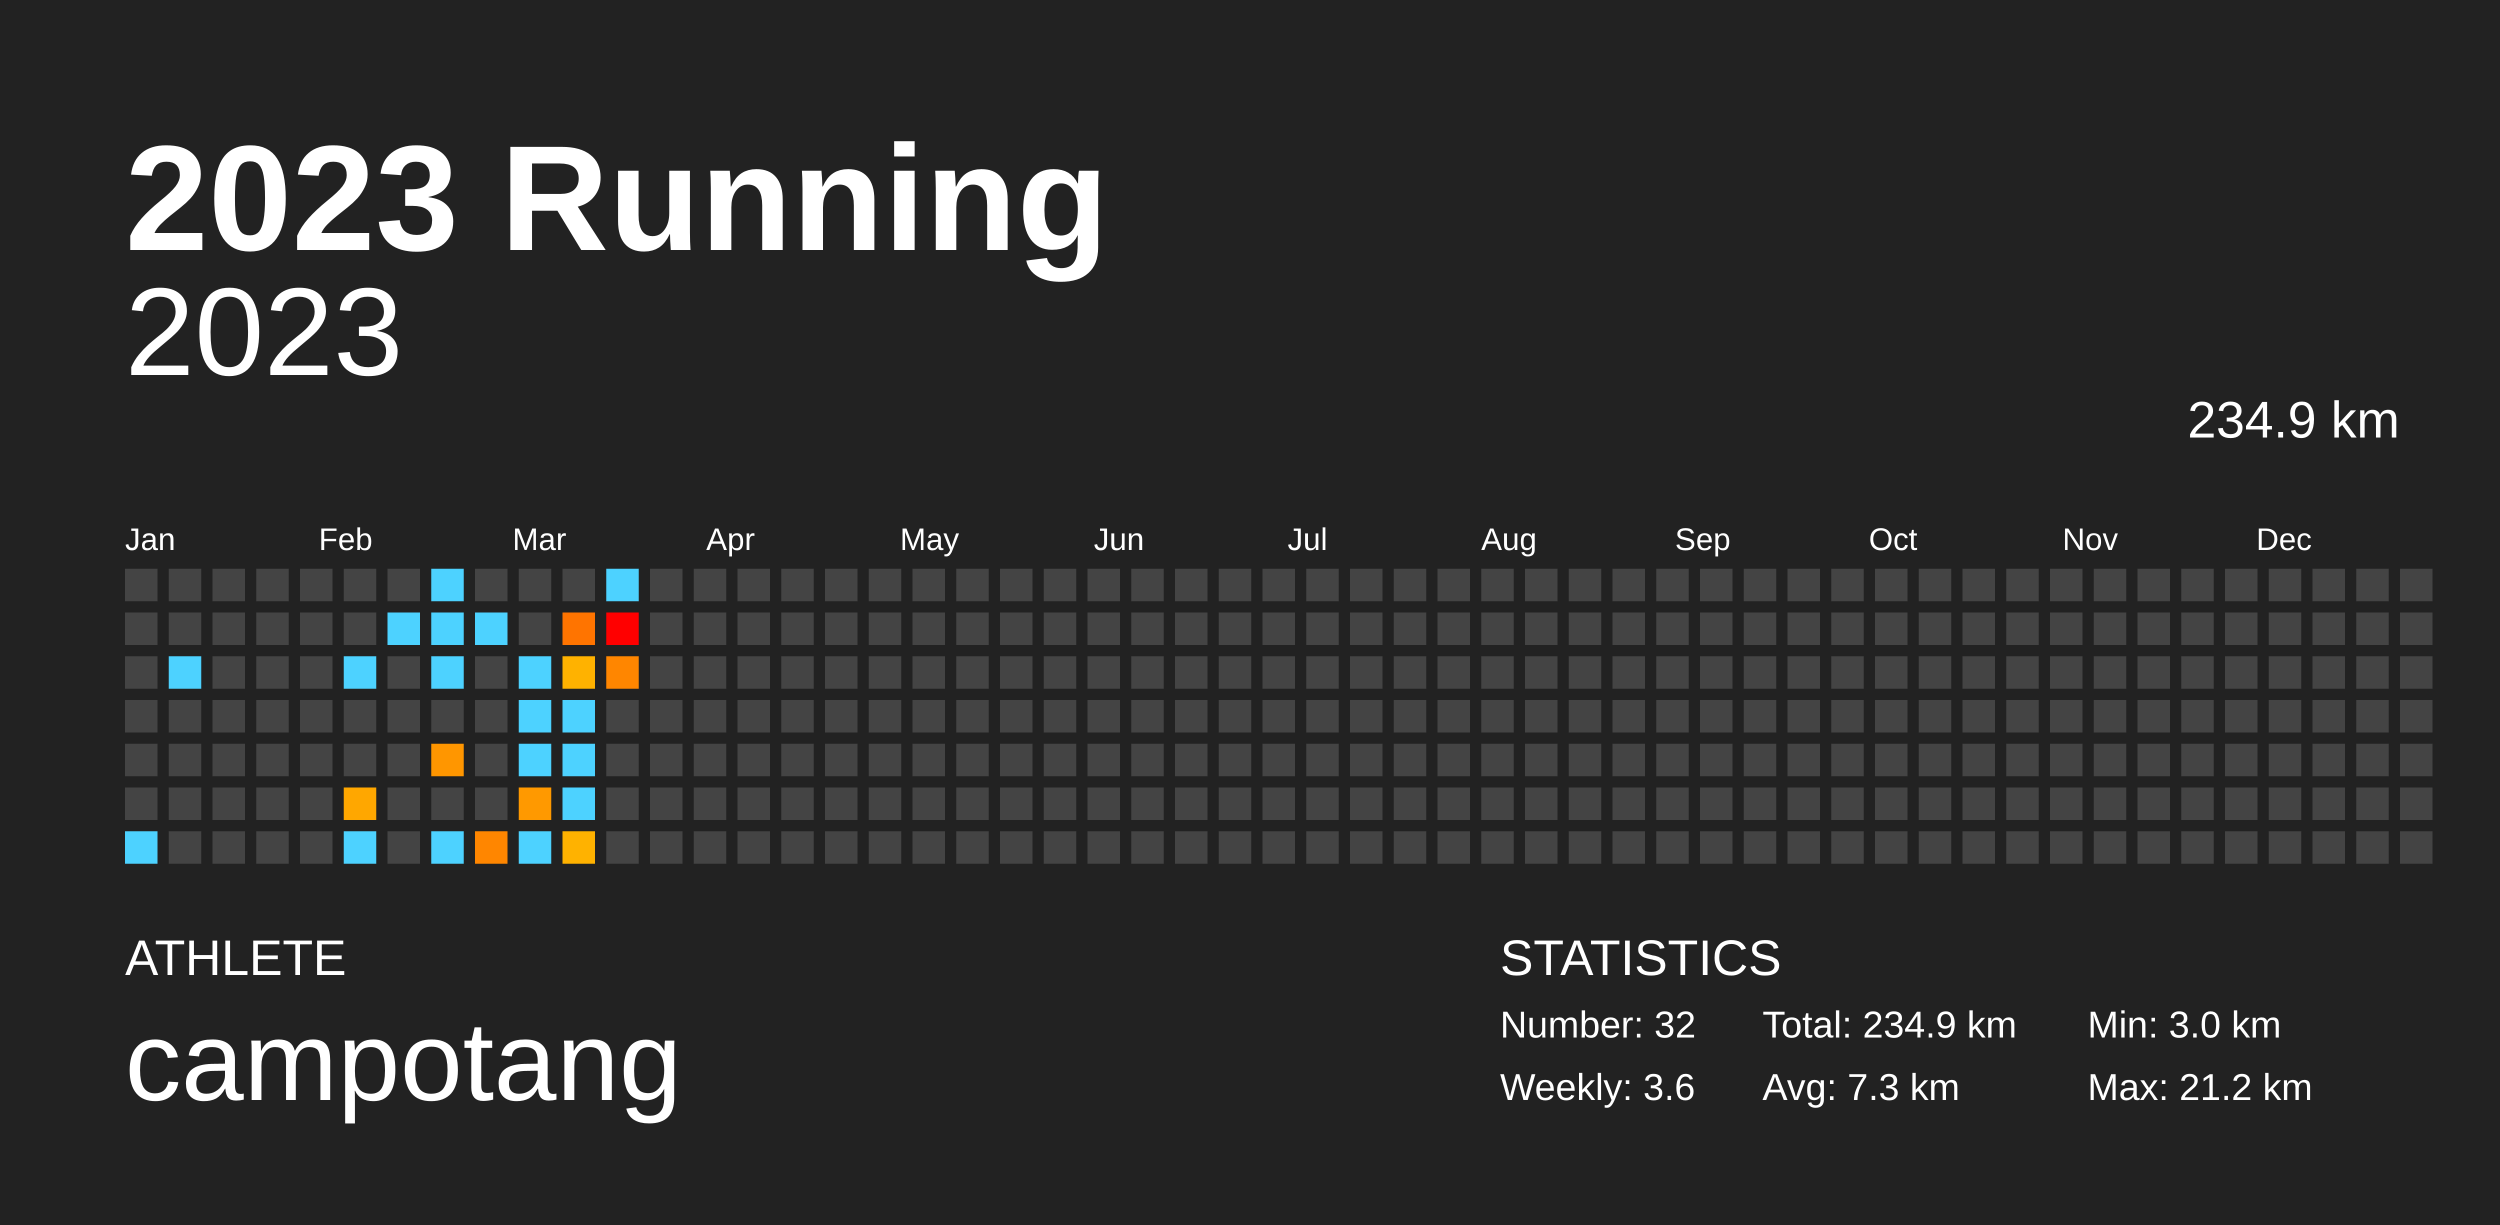
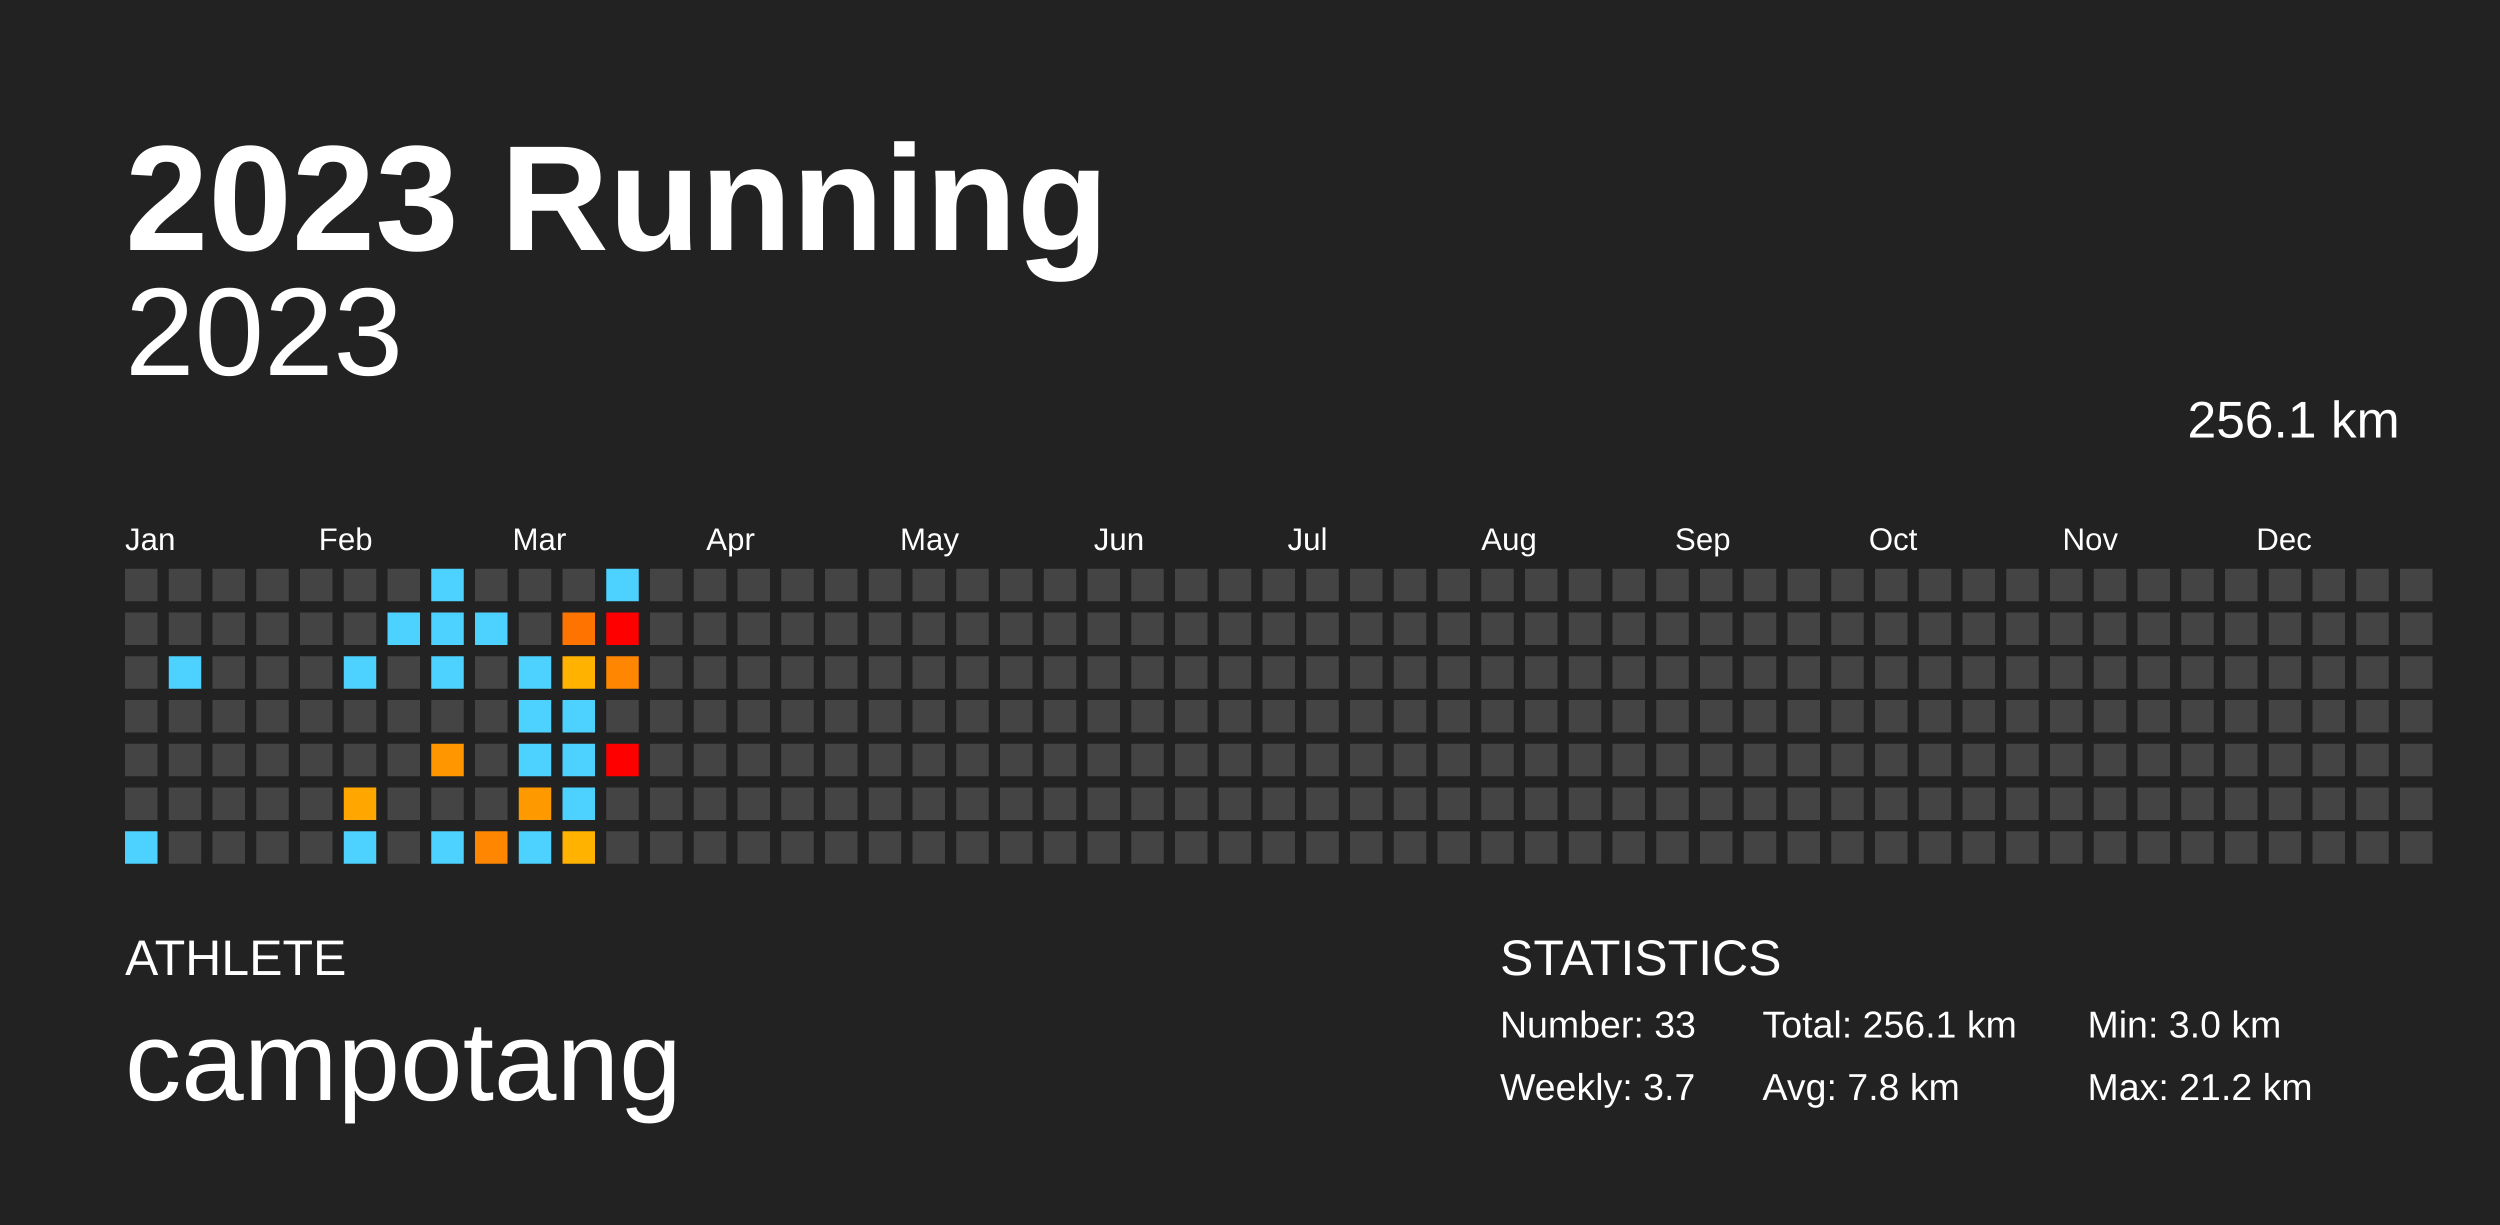
<svg xmlns="http://www.w3.org/2000/svg" baseProfile="full" height="98mm" version="1.1" viewBox="0,0,200,98" width="200mm">
  <defs />
  <rect fill="#222222" height="98" width="200" x="0" y="0" />
  <text fill="#FFFFFF" style="font-size:12px; font-family:Arial; font-weight:bold;" x="10" y="20">2023 Running</text>
  <text fill="#FFFFFF" style="font-size:4px; font-family:Arial" x="10" y="78">ATHLETE</text>
  <text fill="#FFFFFF" style="font-size:9px; font-family:Arial" x="10" y="88">campotang</text>
  <text fill="#FFFFFF" style="font-size:4px; font-family:Arial" x="120" y="78">STATISTICS</text>
-   <text fill="#FFFFFF" style="font-size:3px; font-family:Arial" x="120" y="83">Number: 32</text>
-   <text fill="#FFFFFF" style="font-size:3px; font-family:Arial" x="120" y="88">Weekly: 3.6</text>
-   <text fill="#FFFFFF" style="font-size:3px; font-family:Arial" x="141" y="83">Total: 234.9 km</text>
-   <text fill="#FFFFFF" style="font-size:3px; font-family:Arial" x="141" y="88">Avg: 7.3 km</text>
+   <text fill="#FFFFFF" style="font-size:3px; font-family:Arial" x="120" y="83">Number: 33</text>
+   <text fill="#FFFFFF" style="font-size:3px; font-family:Arial" x="120" y="88">Weekly: 3.7</text>
+   <text fill="#FFFFFF" style="font-size:3px; font-family:Arial" x="141" y="83">Total: 256.1 km</text>
+   <text fill="#FFFFFF" style="font-size:3px; font-family:Arial" x="141" y="88">Avg: 7.8 km</text>
  <text fill="#FFFFFF" style="font-size:3px; font-family:Arial" x="167" y="83">Min: 3.0 km</text>
  <text fill="#FFFFFF" style="font-size:3px; font-family:Arial" x="167" y="88">Max: 21.2 km</text>
  <text alignment-baseline="hanging" fill="#FFFFFF" style="font-size:10.0px; font-family:Arial;" x="10" y="30">2023</text>
-   <text alignment-baseline="hanging" fill="#FFFFFF" style="font-size:4.125px; font-family:Arial;" x="175" y="35">234.9 km</text>
+   <text alignment-baseline="hanging" fill="#FFFFFF" style="font-size:4.125px; font-family:Arial;" x="175" y="35">256.1 km</text>
  <text fill="#FFFFFF" style="font-size:2.5px; font-family:Arial" x="10.0" y="44">Jan</text>
  <text fill="#FFFFFF" style="font-size:2.5px; font-family:Arial" x="25.5" y="44">Feb</text>
  <text fill="#FFFFFF" style="font-size:2.5px; font-family:Arial" x="41.0" y="44">Mar</text>
  <text fill="#FFFFFF" style="font-size:2.5px; font-family:Arial" x="56.5" y="44">Apr</text>
  <text fill="#FFFFFF" style="font-size:2.5px; font-family:Arial" x="72.0" y="44">May</text>
  <text fill="#FFFFFF" style="font-size:2.5px; font-family:Arial" x="87.5" y="44">Jun</text>
  <text fill="#FFFFFF" style="font-size:2.5px; font-family:Arial" x="103.0" y="44">Jul</text>
  <text fill="#FFFFFF" style="font-size:2.5px; font-family:Arial" x="118.5" y="44">Aug</text>
  <text fill="#FFFFFF" style="font-size:2.5px; font-family:Arial" x="134.0" y="44">Sep</text>
  <text fill="#FFFFFF" style="font-size:2.5px; font-family:Arial" x="149.5" y="44">Oct</text>
  <text fill="#FFFFFF" style="font-size:2.5px; font-family:Arial" x="165.0" y="44">Nov</text>
  <text fill="#FFFFFF" style="font-size:2.5px; font-family:Arial" x="180.5" y="44">Dec</text>
  <rect fill="#444444" height="2.6" width="2.6" x="10.0" y="45.5" />
  <rect fill="#444444" height="2.6" width="2.6" x="10.0" y="49.0" />
  <rect fill="#444444" height="2.6" width="2.6" x="10.0" y="52.5" />
  <rect fill="#444444" height="2.6" width="2.6" x="10.0" y="56.0" />
  <rect fill="#444444" height="2.6" width="2.6" x="10.0" y="59.5" />
  <rect fill="#444444" height="2.6" width="2.6" x="10.0" y="63.0" />
  <rect fill="#4dd2ff" height="2.6" width="2.6" x="10.0" y="66.5" />
  <rect fill="#444444" height="2.6" width="2.6" x="13.5" y="45.5" />
  <rect fill="#444444" height="2.6" width="2.6" x="13.5" y="49.0" />
  <rect fill="#4dd2ff" height="2.6" width="2.6" x="13.5" y="52.5" />
  <rect fill="#444444" height="2.6" width="2.6" x="13.5" y="56.0" />
  <rect fill="#444444" height="2.6" width="2.6" x="13.5" y="59.5" />
  <rect fill="#444444" height="2.6" width="2.6" x="13.5" y="63.0" />
  <rect fill="#444444" height="2.6" width="2.6" x="13.5" y="66.5" />
  <rect fill="#444444" height="2.6" width="2.6" x="17.0" y="45.5" />
  <rect fill="#444444" height="2.6" width="2.6" x="17.0" y="49.0" />
  <rect fill="#444444" height="2.6" width="2.6" x="17.0" y="52.5" />
  <rect fill="#444444" height="2.6" width="2.6" x="17.0" y="56.0" />
  <rect fill="#444444" height="2.6" width="2.6" x="17.0" y="59.5" />
  <rect fill="#444444" height="2.6" width="2.6" x="17.0" y="63.0" />
  <rect fill="#444444" height="2.6" width="2.6" x="17.0" y="66.5" />
  <rect fill="#444444" height="2.6" width="2.6" x="20.5" y="45.5" />
  <rect fill="#444444" height="2.6" width="2.6" x="20.5" y="49.0" />
  <rect fill="#444444" height="2.6" width="2.6" x="20.5" y="52.5" />
  <rect fill="#444444" height="2.6" width="2.6" x="20.5" y="56.0" />
  <rect fill="#444444" height="2.6" width="2.6" x="20.5" y="59.5" />
  <rect fill="#444444" height="2.6" width="2.6" x="20.5" y="63.0" />
  <rect fill="#444444" height="2.6" width="2.6" x="20.5" y="66.5" />
  <rect fill="#444444" height="2.6" width="2.6" x="24.0" y="45.5" />
  <rect fill="#444444" height="2.6" width="2.6" x="24.0" y="49.0" />
  <rect fill="#444444" height="2.6" width="2.6" x="24.0" y="52.5" />
  <rect fill="#444444" height="2.6" width="2.6" x="24.0" y="56.0" />
  <rect fill="#444444" height="2.6" width="2.6" x="24.0" y="59.5" />
  <rect fill="#444444" height="2.6" width="2.6" x="24.0" y="63.0" />
  <rect fill="#444444" height="2.6" width="2.6" x="24.0" y="66.5" />
  <rect fill="#444444" height="2.6" width="2.6" x="27.5" y="45.5" />
  <rect fill="#444444" height="2.6" width="2.6" x="27.5" y="49.0" />
  <rect fill="#4dd2ff" height="2.6" width="2.6" x="27.5" y="52.5" />
  <rect fill="#444444" height="2.6" width="2.6" x="27.5" y="56.0" />
  <rect fill="#444444" height="2.6" width="2.6" x="27.5" y="59.5" />
  <rect fill="#ffa700" height="2.6" width="2.6" x="27.5" y="63.0" />
  <rect fill="#4dd2ff" height="2.6" width="2.6" x="27.5" y="66.5" />
  <rect fill="#444444" height="2.6" width="2.6" x="31.0" y="45.5" />
  <rect fill="#4dd2ff" height="2.6" width="2.6" x="31.0" y="49.0" />
  <rect fill="#444444" height="2.6" width="2.6" x="31.0" y="52.5" />
  <rect fill="#444444" height="2.6" width="2.6" x="31.0" y="56.0" />
  <rect fill="#444444" height="2.6" width="2.6" x="31.0" y="59.5" />
  <rect fill="#444444" height="2.6" width="2.6" x="31.0" y="63.0" />
  <rect fill="#444444" height="2.6" width="2.6" x="31.0" y="66.5" />
  <rect fill="#4dd2ff" height="2.6" width="2.6" x="34.5" y="45.5" />
  <rect fill="#4dd2ff" height="2.6" width="2.6" x="34.5" y="49.0" />
  <rect fill="#4dd2ff" height="2.6" width="2.6" x="34.5" y="52.5" />
  <rect fill="#444444" height="2.6" width="2.6" x="34.5" y="56.0" />
  <rect fill="#ff9600" height="2.6" width="2.6" x="34.5" y="59.5" />
  <rect fill="#444444" height="2.6" width="2.6" x="34.5" y="63.0" />
  <rect fill="#4dd2ff" height="2.6" width="2.6" x="34.5" y="66.5" />
  <rect fill="#444444" height="2.6" width="2.6" x="38.0" y="45.5" />
  <rect fill="#4dd2ff" height="2.6" width="2.6" x="38.0" y="49.0" />
  <rect fill="#444444" height="2.6" width="2.6" x="38.0" y="52.5" />
  <rect fill="#444444" height="2.6" width="2.6" x="38.0" y="56.0" />
  <rect fill="#444444" height="2.6" width="2.6" x="38.0" y="59.5" />
  <rect fill="#444444" height="2.6" width="2.6" x="38.0" y="63.0" />
  <rect fill="#ff8600" height="2.6" width="2.6" x="38.0" y="66.5" />
  <rect fill="#444444" height="2.6" width="2.6" x="41.5" y="45.5" />
  <rect fill="#444444" height="2.6" width="2.6" x="41.5" y="49.0" />
  <rect fill="#4dd2ff" height="2.6" width="2.6" x="41.5" y="52.5" />
  <rect fill="#4dd2ff" height="2.6" width="2.6" x="41.5" y="56.0" />
  <rect fill="#4dd2ff" height="2.6" width="2.6" x="41.5" y="59.5" />
  <rect fill="#ff9900" height="2.6" width="2.6" x="41.5" y="63.0" />
  <rect fill="#4dd2ff" height="2.6" width="2.6" x="41.5" y="66.5" />
  <rect fill="#444444" height="2.6" width="2.6" x="45.0" y="45.5" />
  <rect fill="#ff7400" height="2.6" width="2.6" x="45.0" y="49.0" />
  <rect fill="#ffb200" height="2.6" width="2.6" x="45.0" y="52.5" />
  <rect fill="#4dd2ff" height="2.6" width="2.6" x="45.0" y="56.0" />
  <rect fill="#4dd2ff" height="2.6" width="2.6" x="45.0" y="59.5" />
  <rect fill="#4dd2ff" height="2.6" width="2.6" x="45.0" y="63.0" />
  <rect fill="#ffb200" height="2.6" width="2.6" x="45.0" y="66.5" />
  <rect fill="#4dd2ff" height="2.6" width="2.6" x="48.5" y="45.5" />
  <rect fill="red" height="2.6" width="2.6" x="48.5" y="49.0" />
  <rect fill="#ff8600" height="2.6" width="2.6" x="48.5" y="52.5" />
  <rect fill="#444444" height="2.6" width="2.6" x="48.5" y="56.0" />
-   <rect fill="#444444" height="2.6" width="2.6" x="48.5" y="59.5" />
+   <rect fill="red" height="2.6" width="2.6" x="48.5" y="59.5" />
  <rect fill="#444444" height="2.6" width="2.6" x="48.5" y="63.0" />
  <rect fill="#444444" height="2.6" width="2.6" x="48.5" y="66.5" />
  <rect fill="#444444" height="2.6" width="2.6" x="52.0" y="45.5" />
  <rect fill="#444444" height="2.6" width="2.6" x="52.0" y="49.0" />
  <rect fill="#444444" height="2.6" width="2.6" x="52.0" y="52.5" />
  <rect fill="#444444" height="2.6" width="2.6" x="52.0" y="56.0" />
  <rect fill="#444444" height="2.6" width="2.6" x="52.0" y="59.5" />
  <rect fill="#444444" height="2.6" width="2.6" x="52.0" y="63.0" />
  <rect fill="#444444" height="2.6" width="2.6" x="52.0" y="66.5" />
  <rect fill="#444444" height="2.6" width="2.6" x="55.5" y="45.5" />
  <rect fill="#444444" height="2.6" width="2.6" x="55.5" y="49.0" />
  <rect fill="#444444" height="2.6" width="2.6" x="55.5" y="52.5" />
  <rect fill="#444444" height="2.6" width="2.6" x="55.5" y="56.0" />
  <rect fill="#444444" height="2.6" width="2.6" x="55.5" y="59.5" />
  <rect fill="#444444" height="2.6" width="2.6" x="55.5" y="63.0" />
  <rect fill="#444444" height="2.6" width="2.6" x="55.5" y="66.5" />
  <rect fill="#444444" height="2.6" width="2.6" x="59.0" y="45.5" />
  <rect fill="#444444" height="2.6" width="2.6" x="59.0" y="49.0" />
  <rect fill="#444444" height="2.6" width="2.6" x="59.0" y="52.5" />
  <rect fill="#444444" height="2.6" width="2.6" x="59.0" y="56.0" />
  <rect fill="#444444" height="2.6" width="2.6" x="59.0" y="59.5" />
  <rect fill="#444444" height="2.6" width="2.6" x="59.0" y="63.0" />
  <rect fill="#444444" height="2.6" width="2.6" x="59.0" y="66.5" />
  <rect fill="#444444" height="2.6" width="2.6" x="62.5" y="45.5" />
  <rect fill="#444444" height="2.6" width="2.6" x="62.5" y="49.0" />
  <rect fill="#444444" height="2.6" width="2.6" x="62.5" y="52.5" />
  <rect fill="#444444" height="2.6" width="2.6" x="62.5" y="56.0" />
  <rect fill="#444444" height="2.6" width="2.6" x="62.5" y="59.5" />
  <rect fill="#444444" height="2.6" width="2.6" x="62.5" y="63.0" />
  <rect fill="#444444" height="2.6" width="2.6" x="62.5" y="66.5" />
  <rect fill="#444444" height="2.6" width="2.6" x="66.0" y="45.5" />
  <rect fill="#444444" height="2.6" width="2.6" x="66.0" y="49.0" />
  <rect fill="#444444" height="2.6" width="2.6" x="66.0" y="52.5" />
  <rect fill="#444444" height="2.6" width="2.6" x="66.0" y="56.0" />
  <rect fill="#444444" height="2.6" width="2.6" x="66.0" y="59.5" />
  <rect fill="#444444" height="2.6" width="2.6" x="66.0" y="63.0" />
  <rect fill="#444444" height="2.6" width="2.6" x="66.0" y="66.5" />
  <rect fill="#444444" height="2.6" width="2.6" x="69.5" y="45.5" />
  <rect fill="#444444" height="2.6" width="2.6" x="69.5" y="49.0" />
  <rect fill="#444444" height="2.6" width="2.6" x="69.5" y="52.5" />
  <rect fill="#444444" height="2.6" width="2.6" x="69.5" y="56.0" />
  <rect fill="#444444" height="2.6" width="2.6" x="69.5" y="59.5" />
  <rect fill="#444444" height="2.6" width="2.6" x="69.5" y="63.0" />
  <rect fill="#444444" height="2.6" width="2.6" x="69.5" y="66.5" />
  <rect fill="#444444" height="2.6" width="2.6" x="73.0" y="45.5" />
  <rect fill="#444444" height="2.6" width="2.6" x="73.0" y="49.0" />
  <rect fill="#444444" height="2.6" width="2.6" x="73.0" y="52.5" />
  <rect fill="#444444" height="2.6" width="2.6" x="73.0" y="56.0" />
  <rect fill="#444444" height="2.6" width="2.6" x="73.0" y="59.5" />
  <rect fill="#444444" height="2.6" width="2.6" x="73.0" y="63.0" />
  <rect fill="#444444" height="2.6" width="2.6" x="73.0" y="66.5" />
  <rect fill="#444444" height="2.6" width="2.6" x="76.5" y="45.5" />
  <rect fill="#444444" height="2.6" width="2.6" x="76.5" y="49.0" />
  <rect fill="#444444" height="2.6" width="2.6" x="76.5" y="52.5" />
  <rect fill="#444444" height="2.6" width="2.6" x="76.5" y="56.0" />
  <rect fill="#444444" height="2.6" width="2.6" x="76.5" y="59.5" />
  <rect fill="#444444" height="2.6" width="2.6" x="76.5" y="63.0" />
  <rect fill="#444444" height="2.6" width="2.6" x="76.5" y="66.5" />
  <rect fill="#444444" height="2.6" width="2.6" x="80.0" y="45.5" />
  <rect fill="#444444" height="2.6" width="2.6" x="80.0" y="49.0" />
  <rect fill="#444444" height="2.6" width="2.6" x="80.0" y="52.5" />
  <rect fill="#444444" height="2.6" width="2.6" x="80.0" y="56.0" />
  <rect fill="#444444" height="2.6" width="2.6" x="80.0" y="59.5" />
  <rect fill="#444444" height="2.6" width="2.6" x="80.0" y="63.0" />
  <rect fill="#444444" height="2.6" width="2.6" x="80.0" y="66.5" />
  <rect fill="#444444" height="2.6" width="2.6" x="83.5" y="45.5" />
  <rect fill="#444444" height="2.6" width="2.6" x="83.5" y="49.0" />
  <rect fill="#444444" height="2.6" width="2.6" x="83.5" y="52.5" />
  <rect fill="#444444" height="2.6" width="2.6" x="83.5" y="56.0" />
  <rect fill="#444444" height="2.6" width="2.6" x="83.5" y="59.5" />
  <rect fill="#444444" height="2.6" width="2.6" x="83.5" y="63.0" />
  <rect fill="#444444" height="2.6" width="2.6" x="83.5" y="66.5" />
  <rect fill="#444444" height="2.6" width="2.6" x="87.0" y="45.5" />
  <rect fill="#444444" height="2.6" width="2.6" x="87.0" y="49.0" />
  <rect fill="#444444" height="2.6" width="2.6" x="87.0" y="52.5" />
  <rect fill="#444444" height="2.6" width="2.6" x="87.0" y="56.0" />
  <rect fill="#444444" height="2.6" width="2.6" x="87.0" y="59.5" />
  <rect fill="#444444" height="2.6" width="2.6" x="87.0" y="63.0" />
  <rect fill="#444444" height="2.6" width="2.6" x="87.0" y="66.5" />
  <rect fill="#444444" height="2.6" width="2.6" x="90.5" y="45.5" />
  <rect fill="#444444" height="2.6" width="2.6" x="90.5" y="49.0" />
  <rect fill="#444444" height="2.6" width="2.6" x="90.5" y="52.5" />
  <rect fill="#444444" height="2.6" width="2.6" x="90.5" y="56.0" />
  <rect fill="#444444" height="2.6" width="2.6" x="90.5" y="59.5" />
  <rect fill="#444444" height="2.6" width="2.6" x="90.5" y="63.0" />
  <rect fill="#444444" height="2.6" width="2.6" x="90.5" y="66.5" />
  <rect fill="#444444" height="2.6" width="2.6" x="94.0" y="45.5" />
  <rect fill="#444444" height="2.6" width="2.6" x="94.0" y="49.0" />
  <rect fill="#444444" height="2.6" width="2.6" x="94.0" y="52.5" />
  <rect fill="#444444" height="2.6" width="2.6" x="94.0" y="56.0" />
  <rect fill="#444444" height="2.6" width="2.6" x="94.0" y="59.5" />
  <rect fill="#444444" height="2.6" width="2.6" x="94.0" y="63.0" />
  <rect fill="#444444" height="2.6" width="2.6" x="94.0" y="66.5" />
  <rect fill="#444444" height="2.6" width="2.6" x="97.5" y="45.5" />
  <rect fill="#444444" height="2.6" width="2.6" x="97.5" y="49.0" />
  <rect fill="#444444" height="2.6" width="2.6" x="97.5" y="52.5" />
  <rect fill="#444444" height="2.6" width="2.6" x="97.5" y="56.0" />
  <rect fill="#444444" height="2.6" width="2.6" x="97.5" y="59.5" />
  <rect fill="#444444" height="2.6" width="2.6" x="97.5" y="63.0" />
  <rect fill="#444444" height="2.6" width="2.6" x="97.5" y="66.5" />
  <rect fill="#444444" height="2.6" width="2.6" x="101.0" y="45.5" />
  <rect fill="#444444" height="2.6" width="2.6" x="101.0" y="49.0" />
  <rect fill="#444444" height="2.6" width="2.6" x="101.0" y="52.5" />
  <rect fill="#444444" height="2.6" width="2.6" x="101.0" y="56.0" />
  <rect fill="#444444" height="2.6" width="2.6" x="101.0" y="59.5" />
  <rect fill="#444444" height="2.6" width="2.6" x="101.0" y="63.0" />
  <rect fill="#444444" height="2.6" width="2.6" x="101.0" y="66.5" />
  <rect fill="#444444" height="2.6" width="2.6" x="104.5" y="45.5" />
  <rect fill="#444444" height="2.6" width="2.6" x="104.5" y="49.0" />
  <rect fill="#444444" height="2.6" width="2.6" x="104.5" y="52.5" />
  <rect fill="#444444" height="2.6" width="2.6" x="104.5" y="56.0" />
  <rect fill="#444444" height="2.6" width="2.6" x="104.5" y="59.5" />
  <rect fill="#444444" height="2.6" width="2.6" x="104.5" y="63.0" />
  <rect fill="#444444" height="2.6" width="2.6" x="104.5" y="66.5" />
  <rect fill="#444444" height="2.6" width="2.6" x="108.0" y="45.5" />
  <rect fill="#444444" height="2.6" width="2.6" x="108.0" y="49.0" />
  <rect fill="#444444" height="2.6" width="2.6" x="108.0" y="52.5" />
  <rect fill="#444444" height="2.6" width="2.6" x="108.0" y="56.0" />
  <rect fill="#444444" height="2.6" width="2.6" x="108.0" y="59.5" />
  <rect fill="#444444" height="2.6" width="2.6" x="108.0" y="63.0" />
  <rect fill="#444444" height="2.6" width="2.6" x="108.0" y="66.5" />
  <rect fill="#444444" height="2.6" width="2.6" x="111.5" y="45.5" />
  <rect fill="#444444" height="2.6" width="2.6" x="111.5" y="49.0" />
  <rect fill="#444444" height="2.6" width="2.6" x="111.5" y="52.5" />
  <rect fill="#444444" height="2.6" width="2.6" x="111.5" y="56.0" />
  <rect fill="#444444" height="2.6" width="2.6" x="111.5" y="59.5" />
  <rect fill="#444444" height="2.6" width="2.6" x="111.5" y="63.0" />
  <rect fill="#444444" height="2.6" width="2.6" x="111.5" y="66.5" />
  <rect fill="#444444" height="2.6" width="2.6" x="115.0" y="45.5" />
  <rect fill="#444444" height="2.6" width="2.6" x="115.0" y="49.0" />
  <rect fill="#444444" height="2.6" width="2.6" x="115.0" y="52.5" />
  <rect fill="#444444" height="2.6" width="2.6" x="115.0" y="56.0" />
  <rect fill="#444444" height="2.6" width="2.6" x="115.0" y="59.5" />
  <rect fill="#444444" height="2.6" width="2.6" x="115.0" y="63.0" />
  <rect fill="#444444" height="2.6" width="2.6" x="115.0" y="66.5" />
  <rect fill="#444444" height="2.6" width="2.6" x="118.5" y="45.5" />
  <rect fill="#444444" height="2.6" width="2.6" x="118.5" y="49.0" />
  <rect fill="#444444" height="2.6" width="2.6" x="118.5" y="52.5" />
  <rect fill="#444444" height="2.6" width="2.6" x="118.5" y="56.0" />
  <rect fill="#444444" height="2.6" width="2.6" x="118.5" y="59.5" />
  <rect fill="#444444" height="2.6" width="2.6" x="118.5" y="63.0" />
  <rect fill="#444444" height="2.6" width="2.6" x="118.5" y="66.5" />
  <rect fill="#444444" height="2.6" width="2.6" x="122.0" y="45.5" />
  <rect fill="#444444" height="2.6" width="2.6" x="122.0" y="49.0" />
  <rect fill="#444444" height="2.6" width="2.6" x="122.0" y="52.5" />
  <rect fill="#444444" height="2.6" width="2.6" x="122.0" y="56.0" />
  <rect fill="#444444" height="2.6" width="2.6" x="122.0" y="59.5" />
  <rect fill="#444444" height="2.6" width="2.6" x="122.0" y="63.0" />
  <rect fill="#444444" height="2.6" width="2.6" x="122.0" y="66.5" />
  <rect fill="#444444" height="2.6" width="2.6" x="125.5" y="45.5" />
  <rect fill="#444444" height="2.6" width="2.6" x="125.5" y="49.0" />
  <rect fill="#444444" height="2.6" width="2.6" x="125.5" y="52.5" />
  <rect fill="#444444" height="2.6" width="2.6" x="125.5" y="56.0" />
  <rect fill="#444444" height="2.6" width="2.6" x="125.5" y="59.5" />
  <rect fill="#444444" height="2.6" width="2.6" x="125.5" y="63.0" />
  <rect fill="#444444" height="2.6" width="2.6" x="125.5" y="66.5" />
  <rect fill="#444444" height="2.6" width="2.6" x="129.0" y="45.5" />
  <rect fill="#444444" height="2.6" width="2.6" x="129.0" y="49.0" />
  <rect fill="#444444" height="2.6" width="2.6" x="129.0" y="52.5" />
  <rect fill="#444444" height="2.6" width="2.6" x="129.0" y="56.0" />
  <rect fill="#444444" height="2.6" width="2.6" x="129.0" y="59.5" />
  <rect fill="#444444" height="2.6" width="2.6" x="129.0" y="63.0" />
  <rect fill="#444444" height="2.6" width="2.6" x="129.0" y="66.5" />
  <rect fill="#444444" height="2.6" width="2.6" x="132.5" y="45.5" />
  <rect fill="#444444" height="2.6" width="2.6" x="132.5" y="49.0" />
  <rect fill="#444444" height="2.6" width="2.6" x="132.5" y="52.5" />
  <rect fill="#444444" height="2.6" width="2.6" x="132.5" y="56.0" />
  <rect fill="#444444" height="2.6" width="2.6" x="132.5" y="59.5" />
  <rect fill="#444444" height="2.6" width="2.6" x="132.5" y="63.0" />
  <rect fill="#444444" height="2.6" width="2.6" x="132.5" y="66.5" />
  <rect fill="#444444" height="2.6" width="2.6" x="136.0" y="45.5" />
  <rect fill="#444444" height="2.6" width="2.6" x="136.0" y="49.0" />
  <rect fill="#444444" height="2.6" width="2.6" x="136.0" y="52.5" />
  <rect fill="#444444" height="2.6" width="2.6" x="136.0" y="56.0" />
  <rect fill="#444444" height="2.6" width="2.6" x="136.0" y="59.5" />
  <rect fill="#444444" height="2.6" width="2.6" x="136.0" y="63.0" />
  <rect fill="#444444" height="2.6" width="2.6" x="136.0" y="66.5" />
  <rect fill="#444444" height="2.6" width="2.6" x="139.5" y="45.5" />
  <rect fill="#444444" height="2.6" width="2.6" x="139.5" y="49.0" />
  <rect fill="#444444" height="2.6" width="2.6" x="139.5" y="52.5" />
  <rect fill="#444444" height="2.6" width="2.6" x="139.5" y="56.0" />
  <rect fill="#444444" height="2.6" width="2.6" x="139.5" y="59.5" />
  <rect fill="#444444" height="2.6" width="2.6" x="139.5" y="63.0" />
  <rect fill="#444444" height="2.6" width="2.6" x="139.5" y="66.5" />
  <rect fill="#444444" height="2.6" width="2.6" x="143.0" y="45.5" />
  <rect fill="#444444" height="2.6" width="2.6" x="143.0" y="49.0" />
  <rect fill="#444444" height="2.6" width="2.6" x="143.0" y="52.5" />
  <rect fill="#444444" height="2.6" width="2.6" x="143.0" y="56.0" />
  <rect fill="#444444" height="2.6" width="2.6" x="143.0" y="59.5" />
  <rect fill="#444444" height="2.6" width="2.6" x="143.0" y="63.0" />
  <rect fill="#444444" height="2.6" width="2.6" x="143.0" y="66.5" />
  <rect fill="#444444" height="2.6" width="2.6" x="146.5" y="45.5" />
  <rect fill="#444444" height="2.6" width="2.6" x="146.5" y="49.0" />
  <rect fill="#444444" height="2.6" width="2.6" x="146.5" y="52.5" />
  <rect fill="#444444" height="2.6" width="2.6" x="146.5" y="56.0" />
  <rect fill="#444444" height="2.6" width="2.6" x="146.5" y="59.5" />
  <rect fill="#444444" height="2.6" width="2.6" x="146.5" y="63.0" />
  <rect fill="#444444" height="2.6" width="2.6" x="146.5" y="66.5" />
  <rect fill="#444444" height="2.6" width="2.6" x="150.0" y="45.5" />
  <rect fill="#444444" height="2.6" width="2.6" x="150.0" y="49.0" />
  <rect fill="#444444" height="2.6" width="2.6" x="150.0" y="52.5" />
  <rect fill="#444444" height="2.6" width="2.6" x="150.0" y="56.0" />
  <rect fill="#444444" height="2.6" width="2.6" x="150.0" y="59.5" />
  <rect fill="#444444" height="2.6" width="2.6" x="150.0" y="63.0" />
  <rect fill="#444444" height="2.6" width="2.6" x="150.0" y="66.5" />
  <rect fill="#444444" height="2.6" width="2.6" x="153.5" y="45.5" />
  <rect fill="#444444" height="2.6" width="2.6" x="153.5" y="49.0" />
  <rect fill="#444444" height="2.6" width="2.6" x="153.5" y="52.5" />
  <rect fill="#444444" height="2.6" width="2.6" x="153.5" y="56.0" />
  <rect fill="#444444" height="2.6" width="2.6" x="153.5" y="59.5" />
  <rect fill="#444444" height="2.6" width="2.6" x="153.5" y="63.0" />
  <rect fill="#444444" height="2.6" width="2.6" x="153.5" y="66.5" />
  <rect fill="#444444" height="2.6" width="2.6" x="157.0" y="45.5" />
  <rect fill="#444444" height="2.6" width="2.6" x="157.0" y="49.0" />
  <rect fill="#444444" height="2.6" width="2.6" x="157.0" y="52.5" />
  <rect fill="#444444" height="2.6" width="2.6" x="157.0" y="56.0" />
  <rect fill="#444444" height="2.6" width="2.6" x="157.0" y="59.5" />
  <rect fill="#444444" height="2.6" width="2.6" x="157.0" y="63.0" />
  <rect fill="#444444" height="2.6" width="2.6" x="157.0" y="66.5" />
  <rect fill="#444444" height="2.6" width="2.6" x="160.5" y="45.5" />
  <rect fill="#444444" height="2.6" width="2.6" x="160.5" y="49.0" />
  <rect fill="#444444" height="2.6" width="2.6" x="160.5" y="52.5" />
  <rect fill="#444444" height="2.6" width="2.6" x="160.5" y="56.0" />
  <rect fill="#444444" height="2.6" width="2.6" x="160.5" y="59.5" />
  <rect fill="#444444" height="2.6" width="2.6" x="160.5" y="63.0" />
  <rect fill="#444444" height="2.6" width="2.6" x="160.5" y="66.5" />
  <rect fill="#444444" height="2.6" width="2.6" x="164.0" y="45.5" />
  <rect fill="#444444" height="2.6" width="2.6" x="164.0" y="49.0" />
  <rect fill="#444444" height="2.6" width="2.6" x="164.0" y="52.5" />
  <rect fill="#444444" height="2.6" width="2.6" x="164.0" y="56.0" />
  <rect fill="#444444" height="2.6" width="2.6" x="164.0" y="59.5" />
  <rect fill="#444444" height="2.6" width="2.6" x="164.0" y="63.0" />
  <rect fill="#444444" height="2.6" width="2.6" x="164.0" y="66.5" />
  <rect fill="#444444" height="2.6" width="2.6" x="167.5" y="45.5" />
  <rect fill="#444444" height="2.6" width="2.6" x="167.5" y="49.0" />
  <rect fill="#444444" height="2.6" width="2.6" x="167.5" y="52.5" />
  <rect fill="#444444" height="2.6" width="2.6" x="167.5" y="56.0" />
  <rect fill="#444444" height="2.6" width="2.6" x="167.5" y="59.5" />
  <rect fill="#444444" height="2.6" width="2.6" x="167.5" y="63.0" />
  <rect fill="#444444" height="2.6" width="2.6" x="167.5" y="66.5" />
  <rect fill="#444444" height="2.6" width="2.6" x="171.0" y="45.5" />
  <rect fill="#444444" height="2.6" width="2.6" x="171.0" y="49.0" />
  <rect fill="#444444" height="2.6" width="2.6" x="171.0" y="52.5" />
  <rect fill="#444444" height="2.6" width="2.6" x="171.0" y="56.0" />
  <rect fill="#444444" height="2.6" width="2.6" x="171.0" y="59.5" />
  <rect fill="#444444" height="2.6" width="2.6" x="171.0" y="63.0" />
  <rect fill="#444444" height="2.6" width="2.6" x="171.0" y="66.5" />
  <rect fill="#444444" height="2.6" width="2.6" x="174.5" y="45.5" />
  <rect fill="#444444" height="2.6" width="2.6" x="174.5" y="49.0" />
  <rect fill="#444444" height="2.6" width="2.6" x="174.5" y="52.5" />
  <rect fill="#444444" height="2.6" width="2.6" x="174.5" y="56.0" />
  <rect fill="#444444" height="2.6" width="2.6" x="174.5" y="59.5" />
  <rect fill="#444444" height="2.6" width="2.6" x="174.5" y="63.0" />
  <rect fill="#444444" height="2.6" width="2.6" x="174.5" y="66.5" />
  <rect fill="#444444" height="2.6" width="2.6" x="178.0" y="45.5" />
  <rect fill="#444444" height="2.6" width="2.6" x="178.0" y="49.0" />
  <rect fill="#444444" height="2.6" width="2.6" x="178.0" y="52.5" />
  <rect fill="#444444" height="2.6" width="2.6" x="178.0" y="56.0" />
  <rect fill="#444444" height="2.6" width="2.6" x="178.0" y="59.5" />
  <rect fill="#444444" height="2.6" width="2.6" x="178.0" y="63.0" />
  <rect fill="#444444" height="2.6" width="2.6" x="178.0" y="66.5" />
  <rect fill="#444444" height="2.6" width="2.6" x="181.5" y="45.5" />
  <rect fill="#444444" height="2.6" width="2.6" x="181.5" y="49.0" />
  <rect fill="#444444" height="2.6" width="2.6" x="181.5" y="52.5" />
  <rect fill="#444444" height="2.6" width="2.6" x="181.5" y="56.0" />
  <rect fill="#444444" height="2.6" width="2.6" x="181.5" y="59.5" />
  <rect fill="#444444" height="2.6" width="2.6" x="181.5" y="63.0" />
  <rect fill="#444444" height="2.6" width="2.6" x="181.5" y="66.5" />
  <rect fill="#444444" height="2.6" width="2.6" x="185.0" y="45.5" />
  <rect fill="#444444" height="2.6" width="2.6" x="185.0" y="49.0" />
  <rect fill="#444444" height="2.6" width="2.6" x="185.0" y="52.5" />
  <rect fill="#444444" height="2.6" width="2.6" x="185.0" y="56.0" />
  <rect fill="#444444" height="2.6" width="2.6" x="185.0" y="59.5" />
  <rect fill="#444444" height="2.6" width="2.6" x="185.0" y="63.0" />
  <rect fill="#444444" height="2.6" width="2.6" x="185.0" y="66.5" />
  <rect fill="#444444" height="2.6" width="2.6" x="188.5" y="45.5" />
  <rect fill="#444444" height="2.6" width="2.6" x="188.5" y="49.0" />
  <rect fill="#444444" height="2.6" width="2.6" x="188.5" y="52.5" />
  <rect fill="#444444" height="2.6" width="2.6" x="188.5" y="56.0" />
  <rect fill="#444444" height="2.6" width="2.6" x="188.5" y="59.5" />
  <rect fill="#444444" height="2.6" width="2.6" x="188.5" y="63.0" />
  <rect fill="#444444" height="2.6" width="2.6" x="188.5" y="66.5" />
  <rect fill="#444444" height="2.6" width="2.6" x="192.0" y="45.5" />
  <rect fill="#444444" height="2.6" width="2.6" x="192.0" y="49.0" />
  <rect fill="#444444" height="2.6" width="2.6" x="192.0" y="52.5" />
  <rect fill="#444444" height="2.6" width="2.6" x="192.0" y="56.0" />
  <rect fill="#444444" height="2.6" width="2.6" x="192.0" y="59.5" />
  <rect fill="#444444" height="2.6" width="2.6" x="192.0" y="63.0" />
  <rect fill="#444444" height="2.6" width="2.6" x="192.0" y="66.5" />
</svg>
